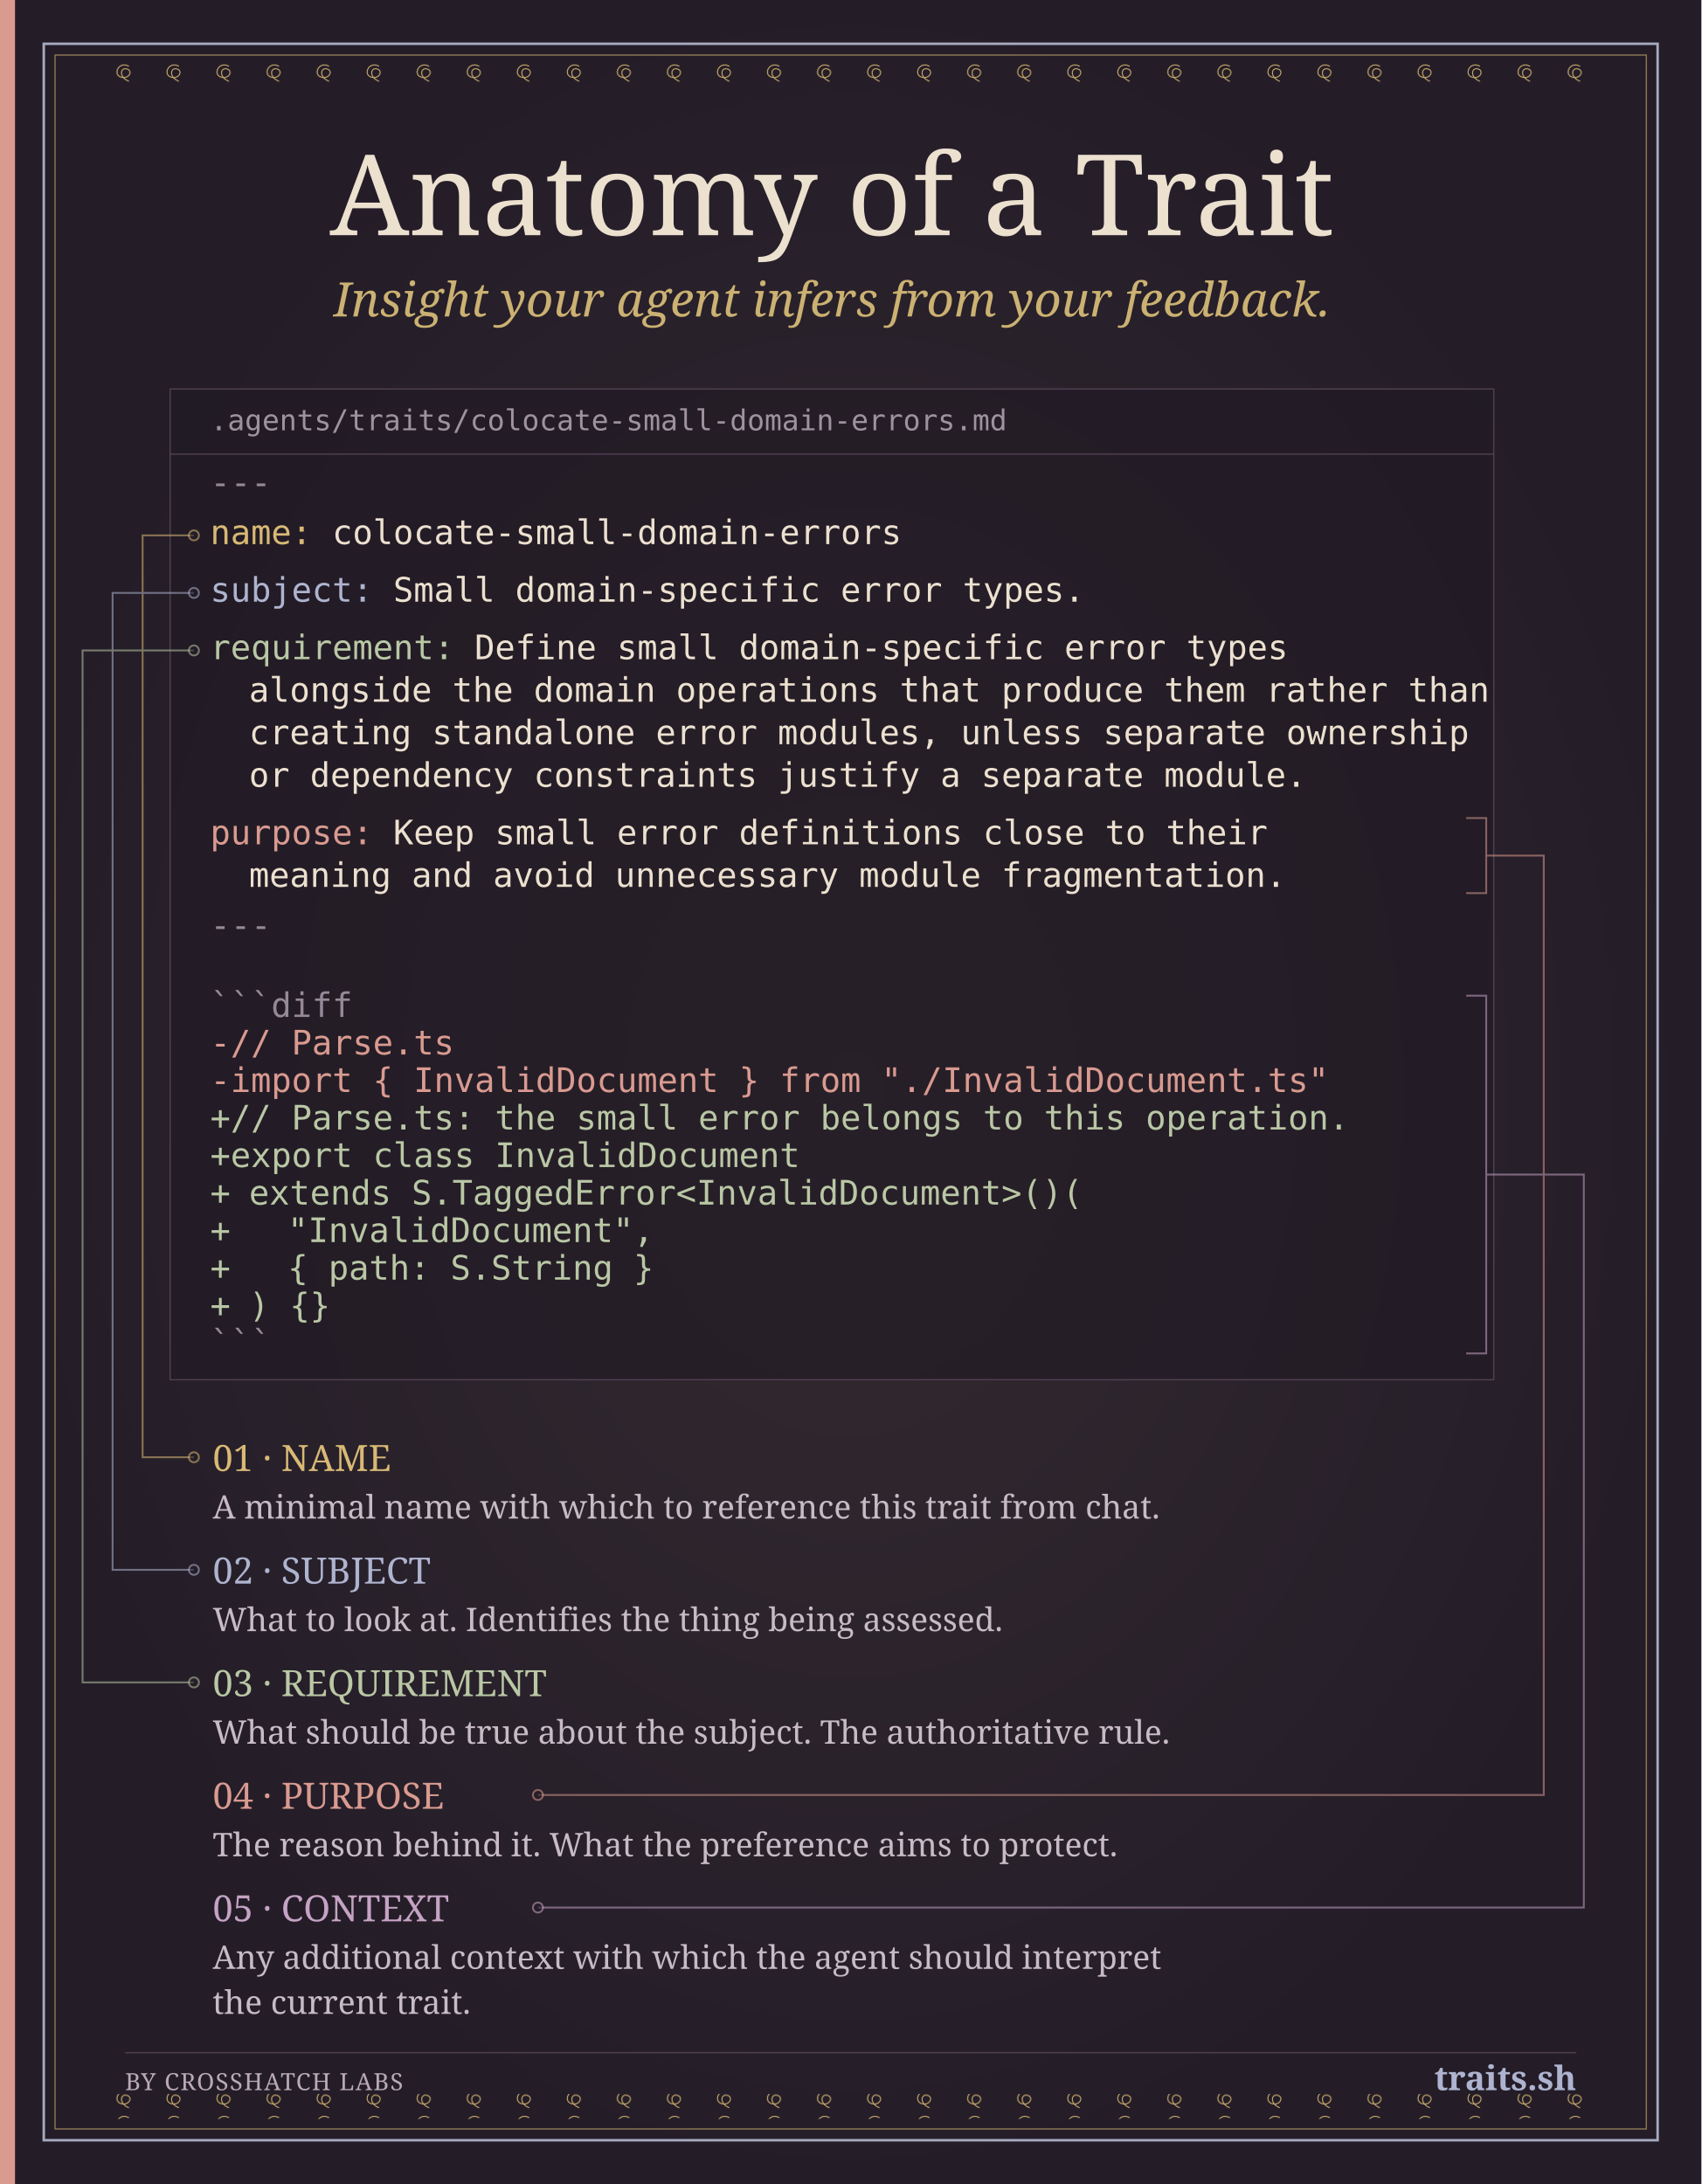
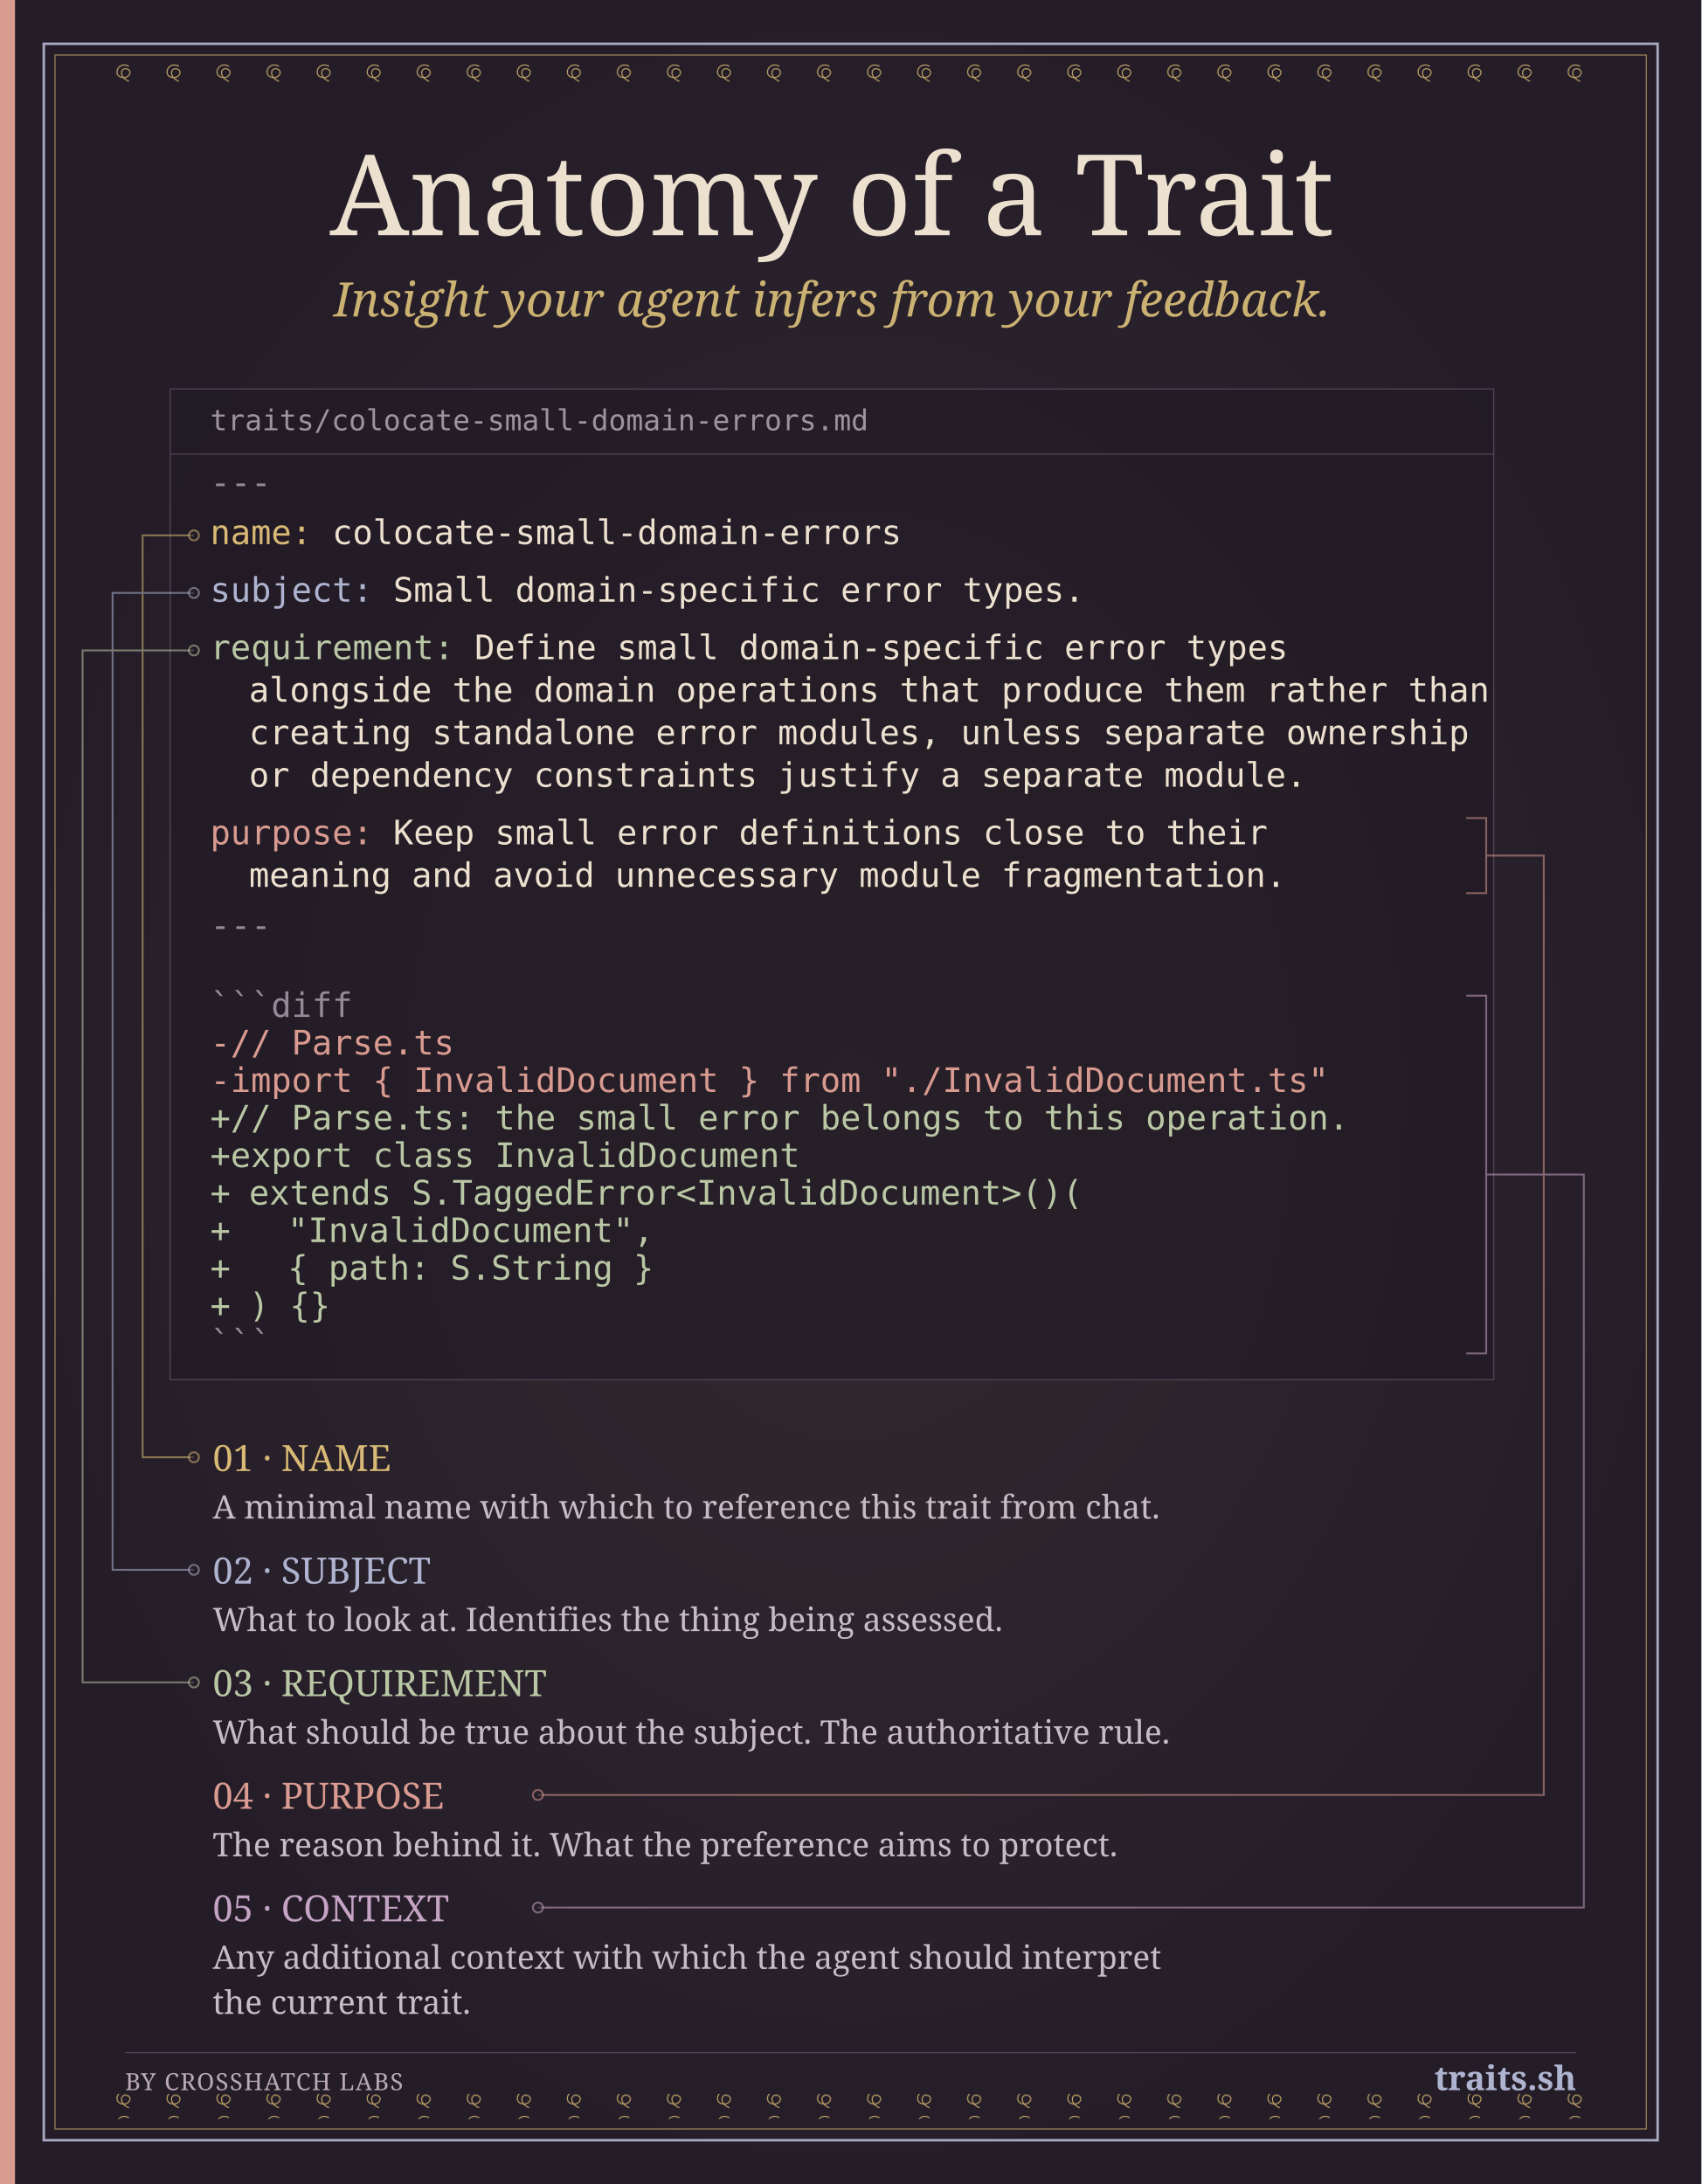
<svg xmlns="http://www.w3.org/2000/svg" width="1360" height="1746" viewBox="0 0 1360 1746" role="img" aria-labelledby="title desc">
  <defs>
    <radialGradient id="paper">
      <stop stop-color="#342a30" />
      <stop offset="1" stop-color="#241d28" />
    </radialGradient>
    <pattern id="ornament" width="40" height="20" y="8" patternUnits="userSpaceOnUse">
      <path d="M23 5c-9-5-14 9-4 9 5 0 7-6 2-7-5-1-6 7 2 10" fill="none" stroke="#c7aa6a" stroke-width=".8" />
    </pattern>
    <style>
      .serif { font-family: 'Libre Baskerville', Georgia, serif; }
      .mono { font-family: 'IBM Plex Mono', Consolas, monospace; font-size: 27px; }
      .body { font-family: 'Libre Baskerville', Georgia, serif; font-size: 26px; fill: #c7bbc5; }
      .wire { fill: none; stroke-width: 1.5; stroke-linecap: butt; stroke-linejoin: miter; opacity: .55; }
      .label { font-family: 'Libre Baskerville', Georgia, serif; font-size: 29px; }
    </style>
  </defs>
  <path fill="url(#paper)" d="M0 0h1360v1746H0z" />
  <path fill="#d99a90" d="M0 0h12v1746H0z" />
  <path d="M35 35h1290v1676H35z" fill="none" stroke="#a7aac1" stroke-width="2" />
  <path d="M44 44h1272v1658H44z" fill="none" stroke="#c7aa6a" stroke-opacity=".65" />
  <path fill="url(#ornament)" d="M70 48h1220v20H70zM70 1674h1220v20H70z" />
  <text x="665" y="188" text-anchor="middle" fill="#ece0cf" class="serif" font-size="90">Anatomy of a Trait</text>
  <text x="665" y="253" text-anchor="middle" fill="#cbb172" class="serif" font-size="38" font-style="italic">Insight your agent infers from your feedback.</text>
  <g transform="translate(0 16)">
    <g transform="translate(-150 10)">
      <rect x="286" y="285" width="1058" height="792" fill="#201a23" fill-opacity=".6" stroke="#504052" />
-       <text x="318" y="318" class="mono" fill="#9f929f" style="font-size:23px">.agents/traits/colocate-small-domain-errors.md</text>
+       <text x="318" y="318" class="mono" fill="#9f929f" style="font-size:23px">traits/colocate-small-domain-errors.md</text>
      <path d="M286 337h1058" stroke="#504052" />
      <g class="mono" fill="#ece0cf">
        <text x="318" y="369" fill="#958997">---</text>
        <text x="318" y="409">
          <tspan fill="#d8b975">name:</tspan> colocate-small-domain-errors</text>
        <text x="318" y="455">
          <tspan fill="#aeb4cf">subject:</tspan> Small domain-specific error types.</text>
        <text x="318" y="501">
          <tspan fill="#b9c7a5">requirement:</tspan> Define small domain-specific error types</text>
        <text x="349" y="535">alongside the domain operations that produce them rather than</text>
        <text x="349" y="569">creating standalone error modules, unless separate ownership</text>
        <text x="349" y="603">or dependency constraints justify a separate module.</text>
        <text x="318" y="649">
          <tspan fill="#d99a90">purpose:</tspan> Keep small error definitions close to their</text>
        <text x="349" y="683">meaning and avoid unnecessary module fragmentation.</text>
        <text x="318" y="723" fill="#958997">---</text>
        <text x="318" y="787" fill="#958997">```diff</text>
        <text x="318" y="817" fill="#d99a90">-// Parse.ts</text>
        <text x="318" y="847" fill="#d99a90">-import { InvalidDocument } from "./InvalidDocument.ts"</text>
        <text x="318" y="877" fill="#b9c7a5">+// Parse.ts: the small error belongs to this operation.</text>
        <text x="318" y="907" fill="#b9c7a5">+export class InvalidDocument</text>
        <text x="318" y="937" fill="#b9c7a5">+<tspan x="349">extends S.TaggedError&lt;InvalidDocument&gt;()(</tspan>
        </text>
        <text x="318" y="967" fill="#b9c7a5">+<tspan x="380">"InvalidDocument",</tspan>
        </text>
        <text x="318" y="997" fill="#b9c7a5">+<tspan x="380">{ path: S.String }</tspan>
        </text>
        <text x="318" y="1027" fill="#b9c7a5">+<tspan x="349">) {}</tspan>
        </text>
        <text x="318" y="1057" fill="#958997">```</text>
      </g>
    </g>
    <g class="wire">
      <path d="M155 412H114V1149H155" stroke="#d8b975" />
      <path d="M155 458H90V1239H155" stroke="#aeb4cf" />
      <path d="M155 504H66V1329H155" stroke="#b9c7a5" />
      <path d="M1172 638h16v60h-16M1188 668H1234V1419H430" stroke="#d99a90" />
      <path d="M1172 780h16v286h-16M1188 923H1266V1509H430" stroke="#c5a3c4" />
    </g>
    <g fill="#241d28" stroke-width="1.5" opacity=".55">
      <circle cx="155" cy="412" r="4" stroke="#d8b975" />
      <circle cx="155" cy="458" r="4" stroke="#aeb4cf" />
      <circle cx="155" cy="504" r="4" stroke="#b9c7a5" />
    </g>
    <g transform="translate(0 210)">
      <g fill="#241d28" stroke-width="1.5" opacity=".55">
        <circle cx="155" cy="939" r="4" stroke="#d8b975" />
        <circle cx="155" cy="1029" r="4" stroke="#aeb4cf" />
        <circle cx="155" cy="1119" r="4" stroke="#b9c7a5" />
        <circle cx="430" cy="1209" r="4" stroke="#d99a90" />
        <circle cx="430" cy="1299" r="4" stroke="#c5a3c4" />
      </g>
      <g class="label">
        <text x="170" y="950" fill="#d8b975">01 · NAME</text>
        <text x="170" y="1040" fill="#aeb4cf">02 · SUBJECT</text>
        <text x="170" y="1130" fill="#b9c7a5">03 · REQUIREMENT</text>
        <text x="170" y="1220" fill="#d99a90">04 · PURPOSE</text>
        <text x="170" y="1310" fill="#c5a3c4">05 · CONTEXT</text>
      </g>
      <g class="body">
        <text x="170" y="988">A minimal name with which to reference this trait from chat.</text>
        <text x="170" y="1078">What to look at. Identifies the thing being assessed.</text>
        <text x="170" y="1168">What should be true about the subject. The authoritative rule.</text>
        <text x="170" y="1258">The reason behind it. What the preference aims to protect.</text>
        <text x="170" y="1348">Any additional context with which the agent should interpret</text>
        <text x="170" y="1384">the current trait.</text>
      </g>
      <path d="M100 1415h1160" stroke="#504052" />
      <text x="100" y="1445" class="serif" font-size="19" fill="#b9aab6" letter-spacing="1">BY CROSSHATCH LABS</text>
      <text x="1260" y="1445" text-anchor="end" class="serif" font-size="27" font-weight="bold" fill="#aeb4cf">traits.sh</text>
    </g>
  </g>
</svg>
